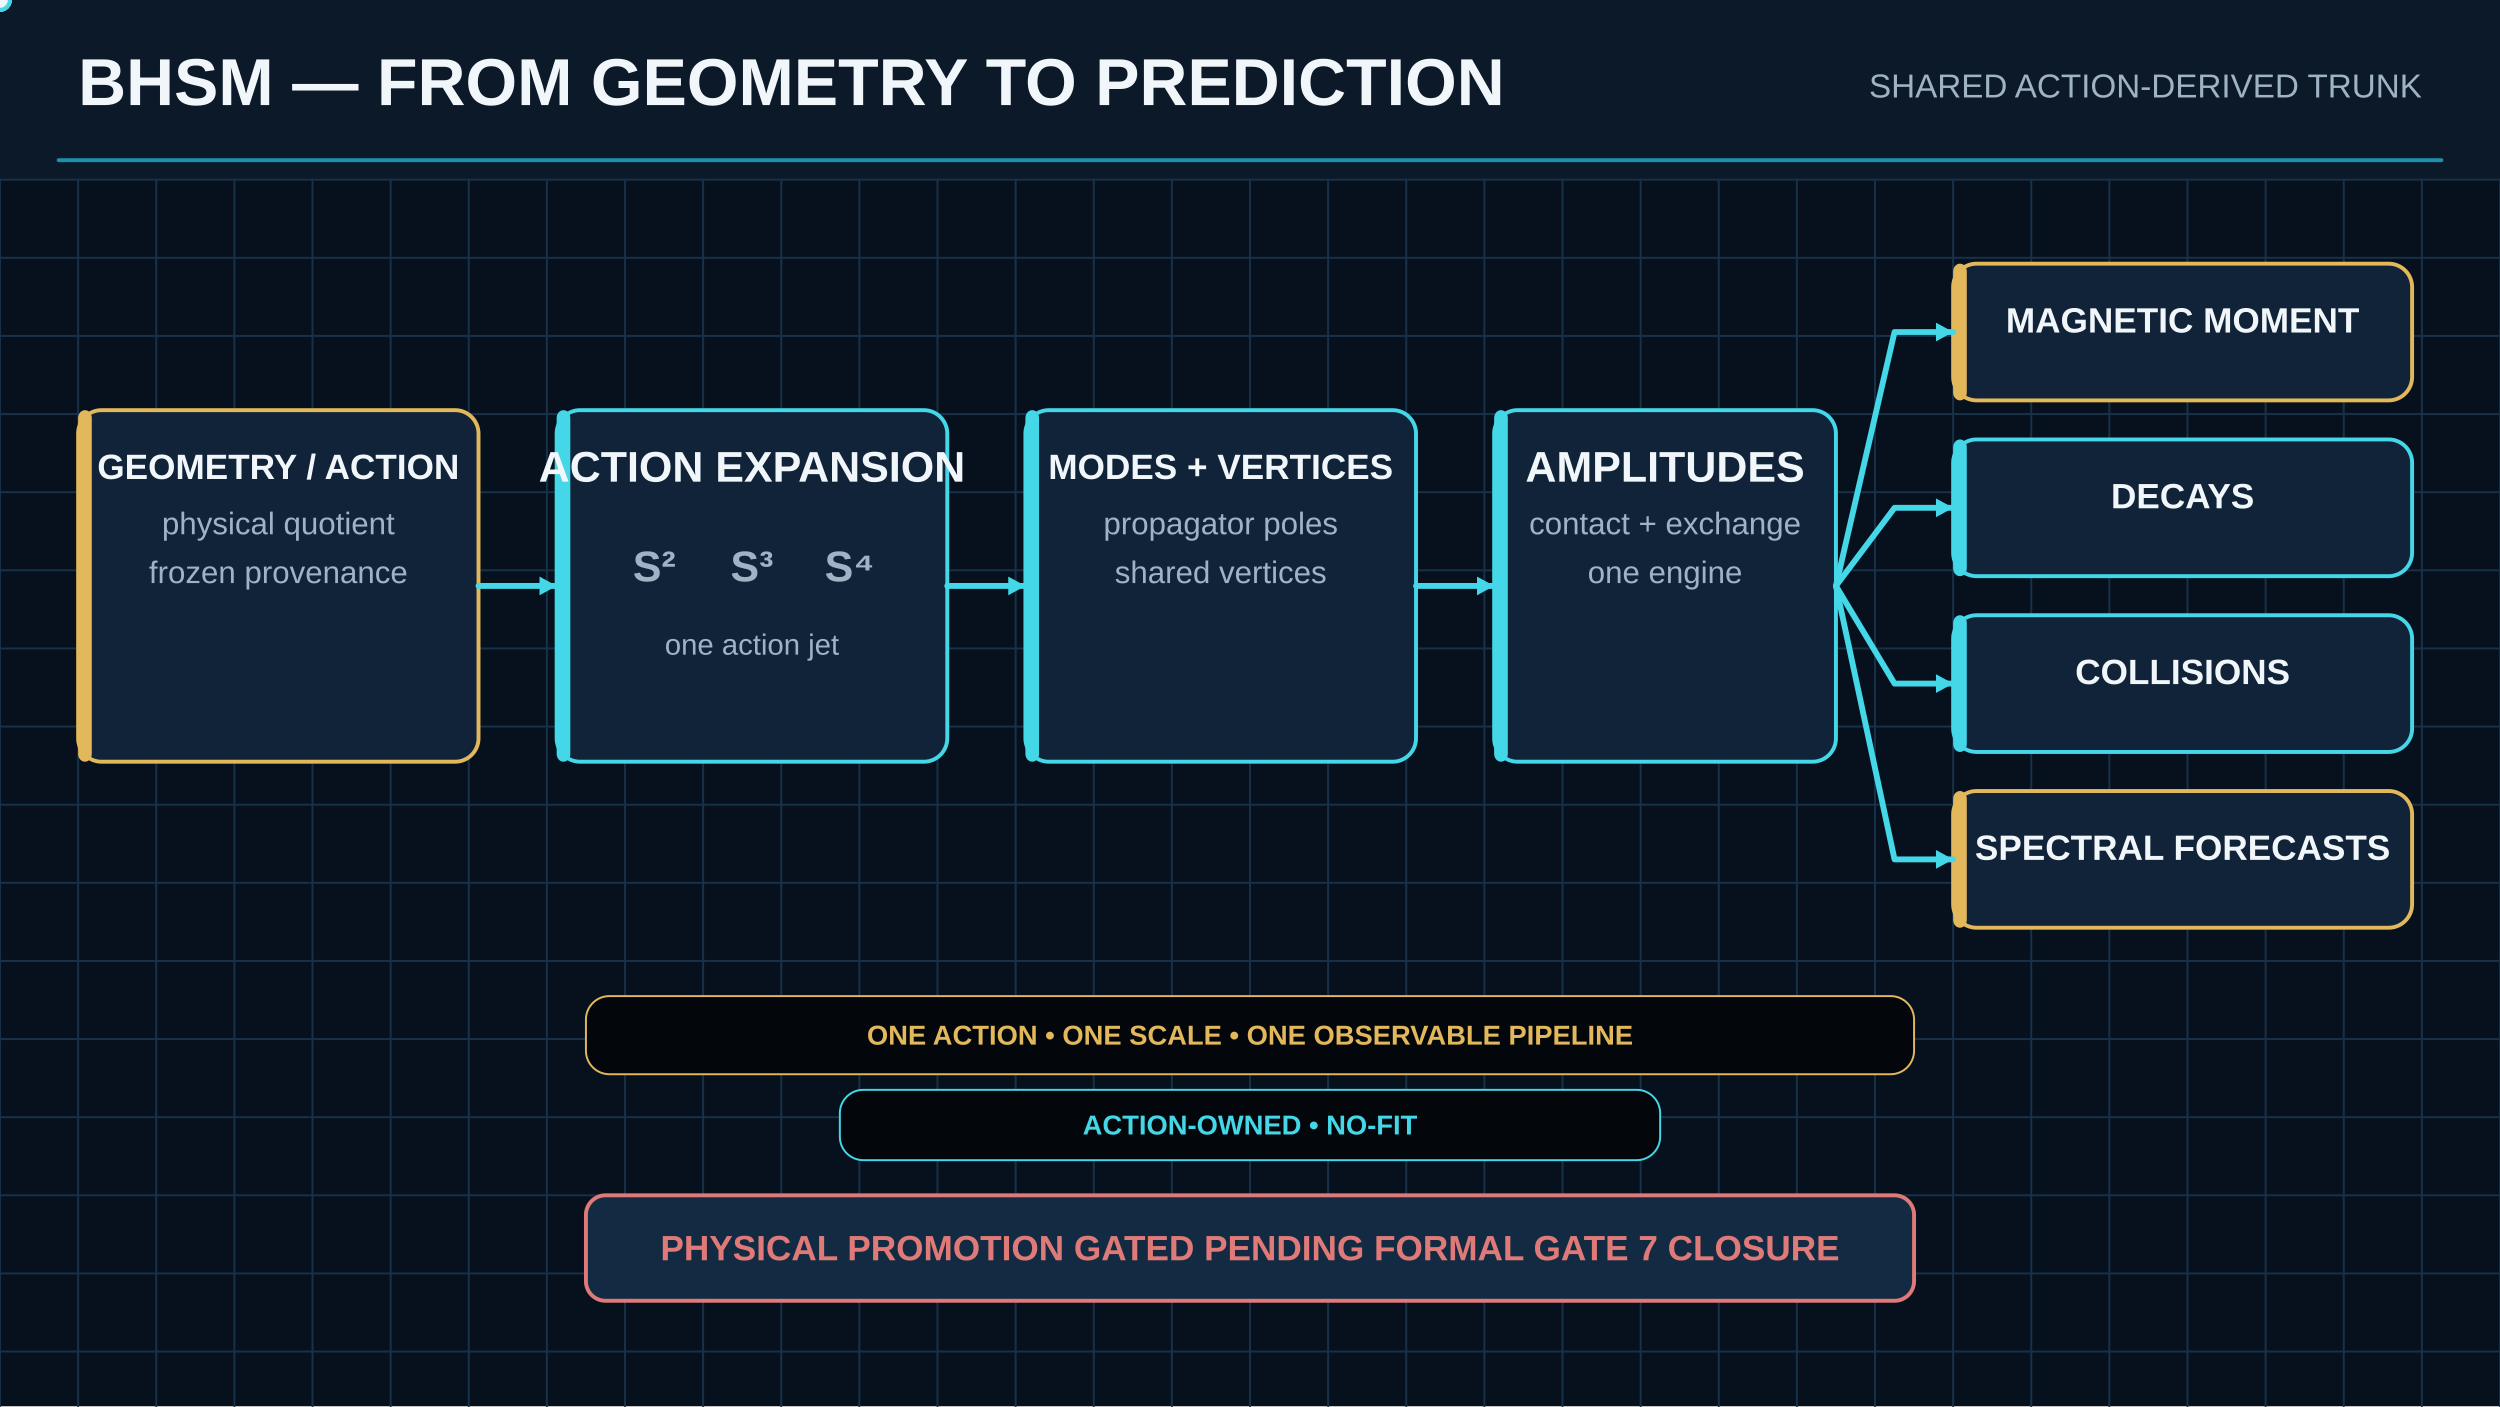
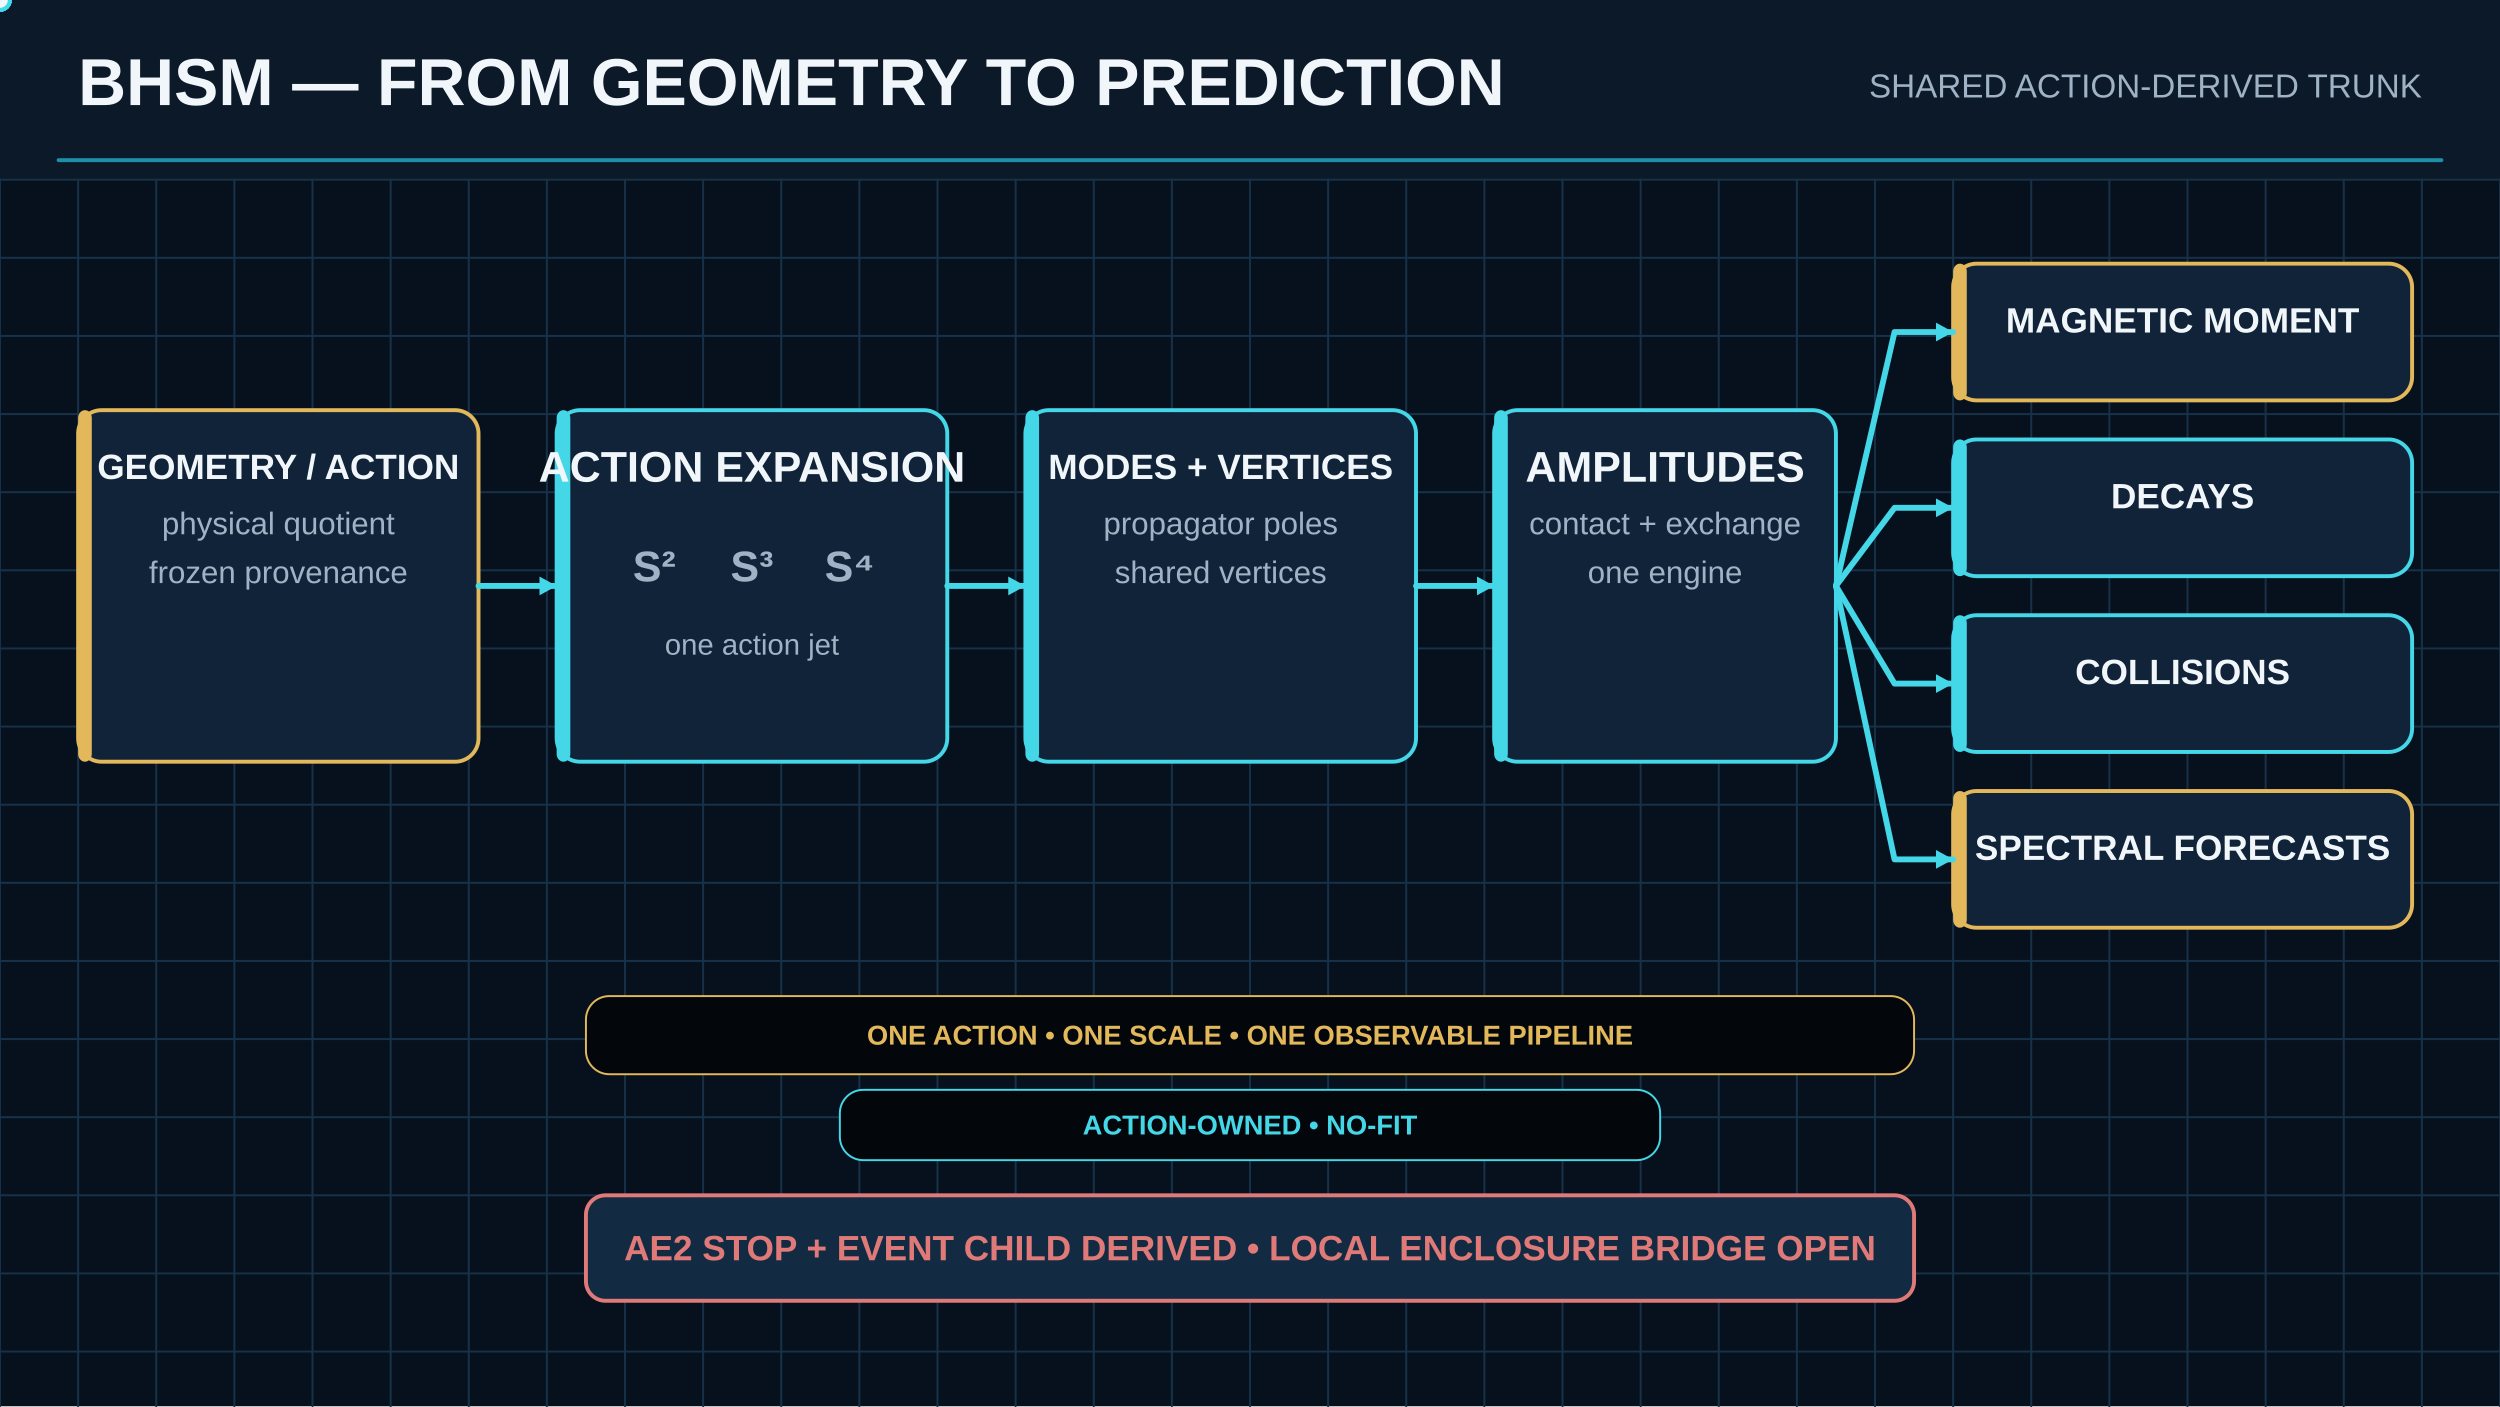
<svg xmlns="http://www.w3.org/2000/svg" width="1280" height="720" viewBox="0 0 1280 720">
  <rect x="0" y="0" width="1280" height="720" rx="0" fill="#07111d" />
  <rect x="0" y="0" width="1280" height="92" rx="0" fill="#0b1928" />
  <path d="M 0 92 L 0 720" fill="none" stroke="#173149" stroke-width="1" stroke-linecap="round" stroke-linejoin="round" />
  <path d="M 40 92 L 40 720" fill="none" stroke="#173149" stroke-width="1" stroke-linecap="round" stroke-linejoin="round" />
  <path d="M 80 92 L 80 720" fill="none" stroke="#173149" stroke-width="1" stroke-linecap="round" stroke-linejoin="round" />
  <path d="M 120 92 L 120 720" fill="none" stroke="#173149" stroke-width="1" stroke-linecap="round" stroke-linejoin="round" />
  <path d="M 160 92 L 160 720" fill="none" stroke="#173149" stroke-width="1" stroke-linecap="round" stroke-linejoin="round" />
  <path d="M 200 92 L 200 720" fill="none" stroke="#173149" stroke-width="1" stroke-linecap="round" stroke-linejoin="round" />
  <path d="M 240 92 L 240 720" fill="none" stroke="#173149" stroke-width="1" stroke-linecap="round" stroke-linejoin="round" />
  <path d="M 280 92 L 280 720" fill="none" stroke="#173149" stroke-width="1" stroke-linecap="round" stroke-linejoin="round" />
  <path d="M 320 92 L 320 720" fill="none" stroke="#173149" stroke-width="1" stroke-linecap="round" stroke-linejoin="round" />
  <path d="M 360 92 L 360 720" fill="none" stroke="#173149" stroke-width="1" stroke-linecap="round" stroke-linejoin="round" />
  <path d="M 400 92 L 400 720" fill="none" stroke="#173149" stroke-width="1" stroke-linecap="round" stroke-linejoin="round" />
  <path d="M 440 92 L 440 720" fill="none" stroke="#173149" stroke-width="1" stroke-linecap="round" stroke-linejoin="round" />
  <path d="M 480 92 L 480 720" fill="none" stroke="#173149" stroke-width="1" stroke-linecap="round" stroke-linejoin="round" />
  <path d="M 520 92 L 520 720" fill="none" stroke="#173149" stroke-width="1" stroke-linecap="round" stroke-linejoin="round" />
  <path d="M 560 92 L 560 720" fill="none" stroke="#173149" stroke-width="1" stroke-linecap="round" stroke-linejoin="round" />
  <path d="M 600 92 L 600 720" fill="none" stroke="#173149" stroke-width="1" stroke-linecap="round" stroke-linejoin="round" />
  <path d="M 640 92 L 640 720" fill="none" stroke="#173149" stroke-width="1" stroke-linecap="round" stroke-linejoin="round" />
  <path d="M 680 92 L 680 720" fill="none" stroke="#173149" stroke-width="1" stroke-linecap="round" stroke-linejoin="round" />
  <path d="M 720 92 L 720 720" fill="none" stroke="#173149" stroke-width="1" stroke-linecap="round" stroke-linejoin="round" />
  <path d="M 760 92 L 760 720" fill="none" stroke="#173149" stroke-width="1" stroke-linecap="round" stroke-linejoin="round" />
  <path d="M 800 92 L 800 720" fill="none" stroke="#173149" stroke-width="1" stroke-linecap="round" stroke-linejoin="round" />
  <path d="M 840 92 L 840 720" fill="none" stroke="#173149" stroke-width="1" stroke-linecap="round" stroke-linejoin="round" />
  <path d="M 880 92 L 880 720" fill="none" stroke="#173149" stroke-width="1" stroke-linecap="round" stroke-linejoin="round" />
  <path d="M 920 92 L 920 720" fill="none" stroke="#173149" stroke-width="1" stroke-linecap="round" stroke-linejoin="round" />
  <path d="M 960 92 L 960 720" fill="none" stroke="#173149" stroke-width="1" stroke-linecap="round" stroke-linejoin="round" />
  <path d="M 1000 92 L 1000 720" fill="none" stroke="#173149" stroke-width="1" stroke-linecap="round" stroke-linejoin="round" />
  <path d="M 1040 92 L 1040 720" fill="none" stroke="#173149" stroke-width="1" stroke-linecap="round" stroke-linejoin="round" />
  <path d="M 1080 92 L 1080 720" fill="none" stroke="#173149" stroke-width="1" stroke-linecap="round" stroke-linejoin="round" />
  <path d="M 1120 92 L 1120 720" fill="none" stroke="#173149" stroke-width="1" stroke-linecap="round" stroke-linejoin="round" />
  <path d="M 1160 92 L 1160 720" fill="none" stroke="#173149" stroke-width="1" stroke-linecap="round" stroke-linejoin="round" />
  <path d="M 1200 92 L 1200 720" fill="none" stroke="#173149" stroke-width="1" stroke-linecap="round" stroke-linejoin="round" />
  <path d="M 1240 92 L 1240 720" fill="none" stroke="#173149" stroke-width="1" stroke-linecap="round" stroke-linejoin="round" />
  <path d="M 1280 92 L 1280 720" fill="none" stroke="#173149" stroke-width="1" stroke-linecap="round" stroke-linejoin="round" />
  <path d="M 0 92 L 1280 92" fill="none" stroke="#173149" stroke-width="1" stroke-linecap="round" stroke-linejoin="round" />
  <path d="M 0 132 L 1280 132" fill="none" stroke="#173149" stroke-width="1" stroke-linecap="round" stroke-linejoin="round" />
  <path d="M 0 172 L 1280 172" fill="none" stroke="#173149" stroke-width="1" stroke-linecap="round" stroke-linejoin="round" />
  <path d="M 0 212 L 1280 212" fill="none" stroke="#173149" stroke-width="1" stroke-linecap="round" stroke-linejoin="round" />
  <path d="M 0 252 L 1280 252" fill="none" stroke="#173149" stroke-width="1" stroke-linecap="round" stroke-linejoin="round" />
  <path d="M 0 292 L 1280 292" fill="none" stroke="#173149" stroke-width="1" stroke-linecap="round" stroke-linejoin="round" />
  <path d="M 0 332 L 1280 332" fill="none" stroke="#173149" stroke-width="1" stroke-linecap="round" stroke-linejoin="round" />
  <path d="M 0 372 L 1280 372" fill="none" stroke="#173149" stroke-width="1" stroke-linecap="round" stroke-linejoin="round" />
  <path d="M 0 412 L 1280 412" fill="none" stroke="#173149" stroke-width="1" stroke-linecap="round" stroke-linejoin="round" />
  <path d="M 0 452 L 1280 452" fill="none" stroke="#173149" stroke-width="1" stroke-linecap="round" stroke-linejoin="round" />
  <path d="M 0 492 L 1280 492" fill="none" stroke="#173149" stroke-width="1" stroke-linecap="round" stroke-linejoin="round" />
  <path d="M 0 532 L 1280 532" fill="none" stroke="#173149" stroke-width="1" stroke-linecap="round" stroke-linejoin="round" />
  <path d="M 0 572 L 1280 572" fill="none" stroke="#173149" stroke-width="1" stroke-linecap="round" stroke-linejoin="round" />
  <path d="M 0 612 L 1280 612" fill="none" stroke="#173149" stroke-width="1" stroke-linecap="round" stroke-linejoin="round" />
  <path d="M 0 652 L 1280 652" fill="none" stroke="#173149" stroke-width="1" stroke-linecap="round" stroke-linejoin="round" />
  <path d="M 0 692 L 1280 692" fill="none" stroke="#173149" stroke-width="1" stroke-linecap="round" stroke-linejoin="round" />
  <path d="M 30 82 L 1250 82" fill="none" stroke="#1e8fa9" stroke-width="2" stroke-linecap="round" stroke-linejoin="round" />
  <text x="40" y="42" fill="#f1f6fa" font-family="Segoe UI,Arial,sans-serif" font-size="34" font-weight="700" text-anchor="start" dominant-baseline="central">BHSM — FROM GEOMETRY TO PREDICTION</text>
  <text x="1240" y="44" fill="#9fb3c5" font-family="Segoe UI,Arial,sans-serif" font-size="17" font-weight="400" text-anchor="end" dominant-baseline="central">SHARED ACTION-DERIVED TRUNK</text>
  <rect x="40" y="210" width="205" height="180" rx="12" fill="#102338" stroke="#e2b85b" stroke-width="2">
    <animate attributeName="stroke" values="#e2b85b;#f1f6fa;#e2b85b" dur="2.8s" repeatCount="indefinite" />
  </rect>
  <rect x="40" y="210" width="7" height="180" rx="4" fill="#e2b85b" />
  <text x="142.5" y="239" fill="#f1f6fa" font-family="Segoe UI,Arial,sans-serif" font-size="18" font-weight="700" text-anchor="middle" dominant-baseline="central">GEOMETRY / ACTION</text>
  <text x="142.5" y="268" fill="#9fb3c5" font-family="Segoe UI,Arial,sans-serif" font-size="16" font-weight="400" text-anchor="middle" dominant-baseline="central">physical quotient</text>
  <text x="142.5" y="293" fill="#9fb3c5" font-family="Segoe UI,Arial,sans-serif" font-size="16" font-weight="400" text-anchor="middle" dominant-baseline="central">frozen provenance</text>
  <rect x="285" y="210" width="200" height="180" rx="12" fill="#102338" stroke="#43d7e8" stroke-width="2">
    <animate attributeName="stroke" values="#43d7e8;#f1f6fa;#43d7e8" dur="2.8s" repeatCount="indefinite" />
  </rect>
  <rect x="285" y="210" width="7" height="180" rx="4" fill="#43d7e8" />
  <text x="385.0" y="239" fill="#f1f6fa" font-family="Segoe UI,Arial,sans-serif" font-size="22" font-weight="700" text-anchor="middle" dominant-baseline="central">ACTION EXPANSION</text>
  <text x="335" y="290" fill="#9fb3c5" font-family="Segoe UI,Arial,sans-serif" font-size="22" font-weight="700" text-anchor="middle" dominant-baseline="central">S²<animate attributeName="fill" values="#9fb3c5;#e2b85b;#9fb3c5" dur="2.8s" begin="-0.00s" repeatCount="indefinite" />
  </text>
  <text x="385" y="290" fill="#9fb3c5" font-family="Segoe UI,Arial,sans-serif" font-size="22" font-weight="700" text-anchor="middle" dominant-baseline="central">S³<animate attributeName="fill" values="#9fb3c5;#e2b85b;#9fb3c5" dur="2.8s" begin="-0.50s" repeatCount="indefinite" />
  </text>
  <text x="435" y="290" fill="#9fb3c5" font-family="Segoe UI,Arial,sans-serif" font-size="22" font-weight="700" text-anchor="middle" dominant-baseline="central">S⁴<animate attributeName="fill" values="#9fb3c5;#e2b85b;#9fb3c5" dur="2.8s" begin="-1.01s" repeatCount="indefinite" />
  </text>
  <text x="385" y="330" fill="#9fb3c5" font-family="Segoe UI,Arial,sans-serif" font-size="15" font-weight="400" text-anchor="middle" dominant-baseline="central">one action jet</text>
  <rect x="525" y="210" width="200" height="180" rx="12" fill="#102338" stroke="#43d7e8" stroke-width="2">
    <animate attributeName="stroke" values="#43d7e8;#f1f6fa;#43d7e8" dur="2.8s" repeatCount="indefinite" />
  </rect>
  <rect x="525" y="210" width="7" height="180" rx="4" fill="#43d7e8" />
  <text x="625.0" y="239" fill="#f1f6fa" font-family="Segoe UI,Arial,sans-serif" font-size="18" font-weight="700" text-anchor="middle" dominant-baseline="central">MODES + VERTICES</text>
  <text x="625.0" y="268" fill="#9fb3c5" font-family="Segoe UI,Arial,sans-serif" font-size="16" font-weight="400" text-anchor="middle" dominant-baseline="central">propagator poles</text>
  <text x="625.0" y="293" fill="#9fb3c5" font-family="Segoe UI,Arial,sans-serif" font-size="16" font-weight="400" text-anchor="middle" dominant-baseline="central">shared vertices</text>
  <rect x="765" y="210" width="175" height="180" rx="12" fill="#102338" stroke="#43d7e8" stroke-width="2">
    <animate attributeName="stroke" values="#43d7e8;#f1f6fa;#43d7e8" dur="2.8s" repeatCount="indefinite" />
  </rect>
  <rect x="765" y="210" width="7" height="180" rx="4" fill="#43d7e8" />
  <text x="852.5" y="239" fill="#f1f6fa" font-family="Segoe UI,Arial,sans-serif" font-size="22" font-weight="700" text-anchor="middle" dominant-baseline="central">AMPLITUDES</text>
  <text x="852.5" y="268" fill="#9fb3c5" font-family="Segoe UI,Arial,sans-serif" font-size="16" font-weight="400" text-anchor="middle" dominant-baseline="central">contact + exchange</text>
  <text x="852.5" y="293" fill="#9fb3c5" font-family="Segoe UI,Arial,sans-serif" font-size="16" font-weight="400" text-anchor="middle" dominant-baseline="central">one engine</text>
  <path d="M 245 300 L 285 300" fill="none" stroke="#43d7e8" stroke-width="3" stroke-linecap="round" stroke-linejoin="round" />
  <circle r="5" fill="#f1f6fa" stroke="#43d7e8" stroke-width="2">
    <animateMotion dur="2.8s" repeatCount="indefinite" begin="-0.00s" path="M 245 300 L 285 300" />
  </circle>
  <polygon points="285,300 276.224,304.794 276.224,295.206" fill="#43d7e8" />
  <path d="M 485 300 L 525 300" fill="none" stroke="#43d7e8" stroke-width="3" stroke-linecap="round" stroke-linejoin="round" />
  <circle r="5" fill="#f1f6fa" stroke="#43d7e8" stroke-width="2">
    <animateMotion dur="2.8s" repeatCount="indefinite" begin="-0.39s" path="M 485 300 L 525 300" />
  </circle>
  <polygon points="525,300 516.224,304.794 516.224,295.206" fill="#43d7e8" />
  <path d="M 725 300 L 765 300" fill="none" stroke="#43d7e8" stroke-width="3" stroke-linecap="round" stroke-linejoin="round" />
  <circle r="5" fill="#f1f6fa" stroke="#43d7e8" stroke-width="2">
    <animateMotion dur="2.8s" repeatCount="indefinite" begin="-0.78s" path="M 725 300 L 765 300" />
  </circle>
  <polygon points="765,300 756.224,304.794 756.224,295.206" fill="#43d7e8" />
  <rect x="1000" y="135" width="235" height="70" rx="12" fill="#102338" stroke="#e2b85b" stroke-width="2" />
  <rect x="1000" y="135" width="7" height="70" rx="4" fill="#e2b85b" />
  <text x="1117.5" y="164" fill="#f1f6fa" font-family="Segoe UI,Arial,sans-serif" font-size="18" font-weight="700" text-anchor="middle" dominant-baseline="central">MAGNETIC MOMENT</text>
  <path d="M 940 300 L 970 170.0 L 1000 170.0" fill="none" stroke="#43d7e8" stroke-width="3" stroke-linecap="round" stroke-linejoin="round" />
  <circle r="5" fill="#f1f6fa" stroke="#43d7e8" stroke-width="2">
    <animateMotion dur="2.8s" repeatCount="indefinite" begin="-1.26s" path="M 940 300 L 970 170.0 L 1000 170.0" />
  </circle>
  <polygon points="1000,170.0 991.224,174.794 991.224,165.206" fill="#43d7e8" />
  <rect x="1000" y="225" width="235" height="70" rx="12" fill="#102338" stroke="#43d7e8" stroke-width="2" />
  <rect x="1000" y="225" width="7" height="70" rx="4" fill="#43d7e8" />
  <text x="1117.5" y="254" fill="#f1f6fa" font-family="Segoe UI,Arial,sans-serif" font-size="18" font-weight="700" text-anchor="middle" dominant-baseline="central">DECAYS</text>
  <path d="M 940 300 L 970 260.0 L 1000 260.0" fill="none" stroke="#43d7e8" stroke-width="3" stroke-linecap="round" stroke-linejoin="round" />
  <circle r="5" fill="#f1f6fa" stroke="#43d7e8" stroke-width="2">
    <animateMotion dur="2.8s" repeatCount="indefinite" begin="-1.57s" path="M 940 300 L 970 260.0 L 1000 260.0" />
  </circle>
  <polygon points="1000,260.0 991.224,264.794 991.224,255.206" fill="#43d7e8" />
  <rect x="1000" y="315" width="235" height="70" rx="12" fill="#102338" stroke="#43d7e8" stroke-width="2" />
  <rect x="1000" y="315" width="7" height="70" rx="4" fill="#43d7e8" />
  <text x="1117.5" y="344" fill="#f1f6fa" font-family="Segoe UI,Arial,sans-serif" font-size="18" font-weight="700" text-anchor="middle" dominant-baseline="central">COLLISIONS</text>
  <path d="M 940 300 L 970 350.0 L 1000 350.0" fill="none" stroke="#43d7e8" stroke-width="3" stroke-linecap="round" stroke-linejoin="round" />
  <circle r="5" fill="#f1f6fa" stroke="#43d7e8" stroke-width="2">
    <animateMotion dur="2.8s" repeatCount="indefinite" begin="-1.88s" path="M 940 300 L 970 350.0 L 1000 350.0" />
  </circle>
  <polygon points="1000,350.0 991.224,354.794 991.224,345.206" fill="#43d7e8" />
  <rect x="1000" y="405" width="235" height="70" rx="12" fill="#102338" stroke="#e2b85b" stroke-width="2" />
  <rect x="1000" y="405" width="7" height="70" rx="4" fill="#e2b85b" />
  <text x="1117.5" y="434" fill="#f1f6fa" font-family="Segoe UI,Arial,sans-serif" font-size="18" font-weight="700" text-anchor="middle" dominant-baseline="central">SPECTRAL FORECASTS</text>
  <path d="M 940 300 L 970 440.0 L 1000 440.0" fill="none" stroke="#43d7e8" stroke-width="3" stroke-linecap="round" stroke-linejoin="round" />
  <circle r="5" fill="#f1f6fa" stroke="#43d7e8" stroke-width="2">
    <animateMotion dur="2.8s" repeatCount="indefinite" begin="-2.18s" path="M 940 300 L 970 440.0 L 1000 440.0" />
  </circle>
  <polygon points="1000,440.0 991.224,444.794 991.224,435.206" fill="#43d7e8" />
  <rect x="300" y="510" width="680" height="40" rx="12" fill="#03070b" stroke="#e2b85b" stroke-width="1" />
  <text x="640.0" y="530.0" fill="#e2b85b" font-family="Segoe UI,Arial,sans-serif" font-size="14" font-weight="700" text-anchor="middle" dominant-baseline="central">ONE ACTION • ONE SCALE • ONE OBSERVABLE PIPELINE</text>
  <rect x="430" y="558" width="420" height="36" rx="12" fill="#03070b" stroke="#43d7e8" stroke-width="1" />
  <text x="640.0" y="576.0" fill="#43d7e8" font-family="Segoe UI,Arial,sans-serif" font-size="14" font-weight="700" text-anchor="middle" dominant-baseline="central">ACTION-OWNED • NO-FIT</text>
  <rect x="300" y="612" width="680" height="54" rx="10" fill="#132b42" stroke="#e07a78" stroke-width="2" />
-   <text x="640" y="639" fill="#e07a78" font-family="Segoe UI,Arial,sans-serif" font-size="18" font-weight="700" text-anchor="middle" dominant-baseline="central">PHYSICAL PROMOTION GATED PENDING FORMAL GATE 7 CLOSURE</text>
+   <text x="640" y="639" fill="#e07a78" font-family="Segoe UI,Arial,sans-serif" font-size="18" font-weight="700" text-anchor="middle" dominant-baseline="central">AE2 STOP + EVENT CHILD DERIVED • LOCAL ENCLOSURE BRIDGE OPEN</text>
</svg>
